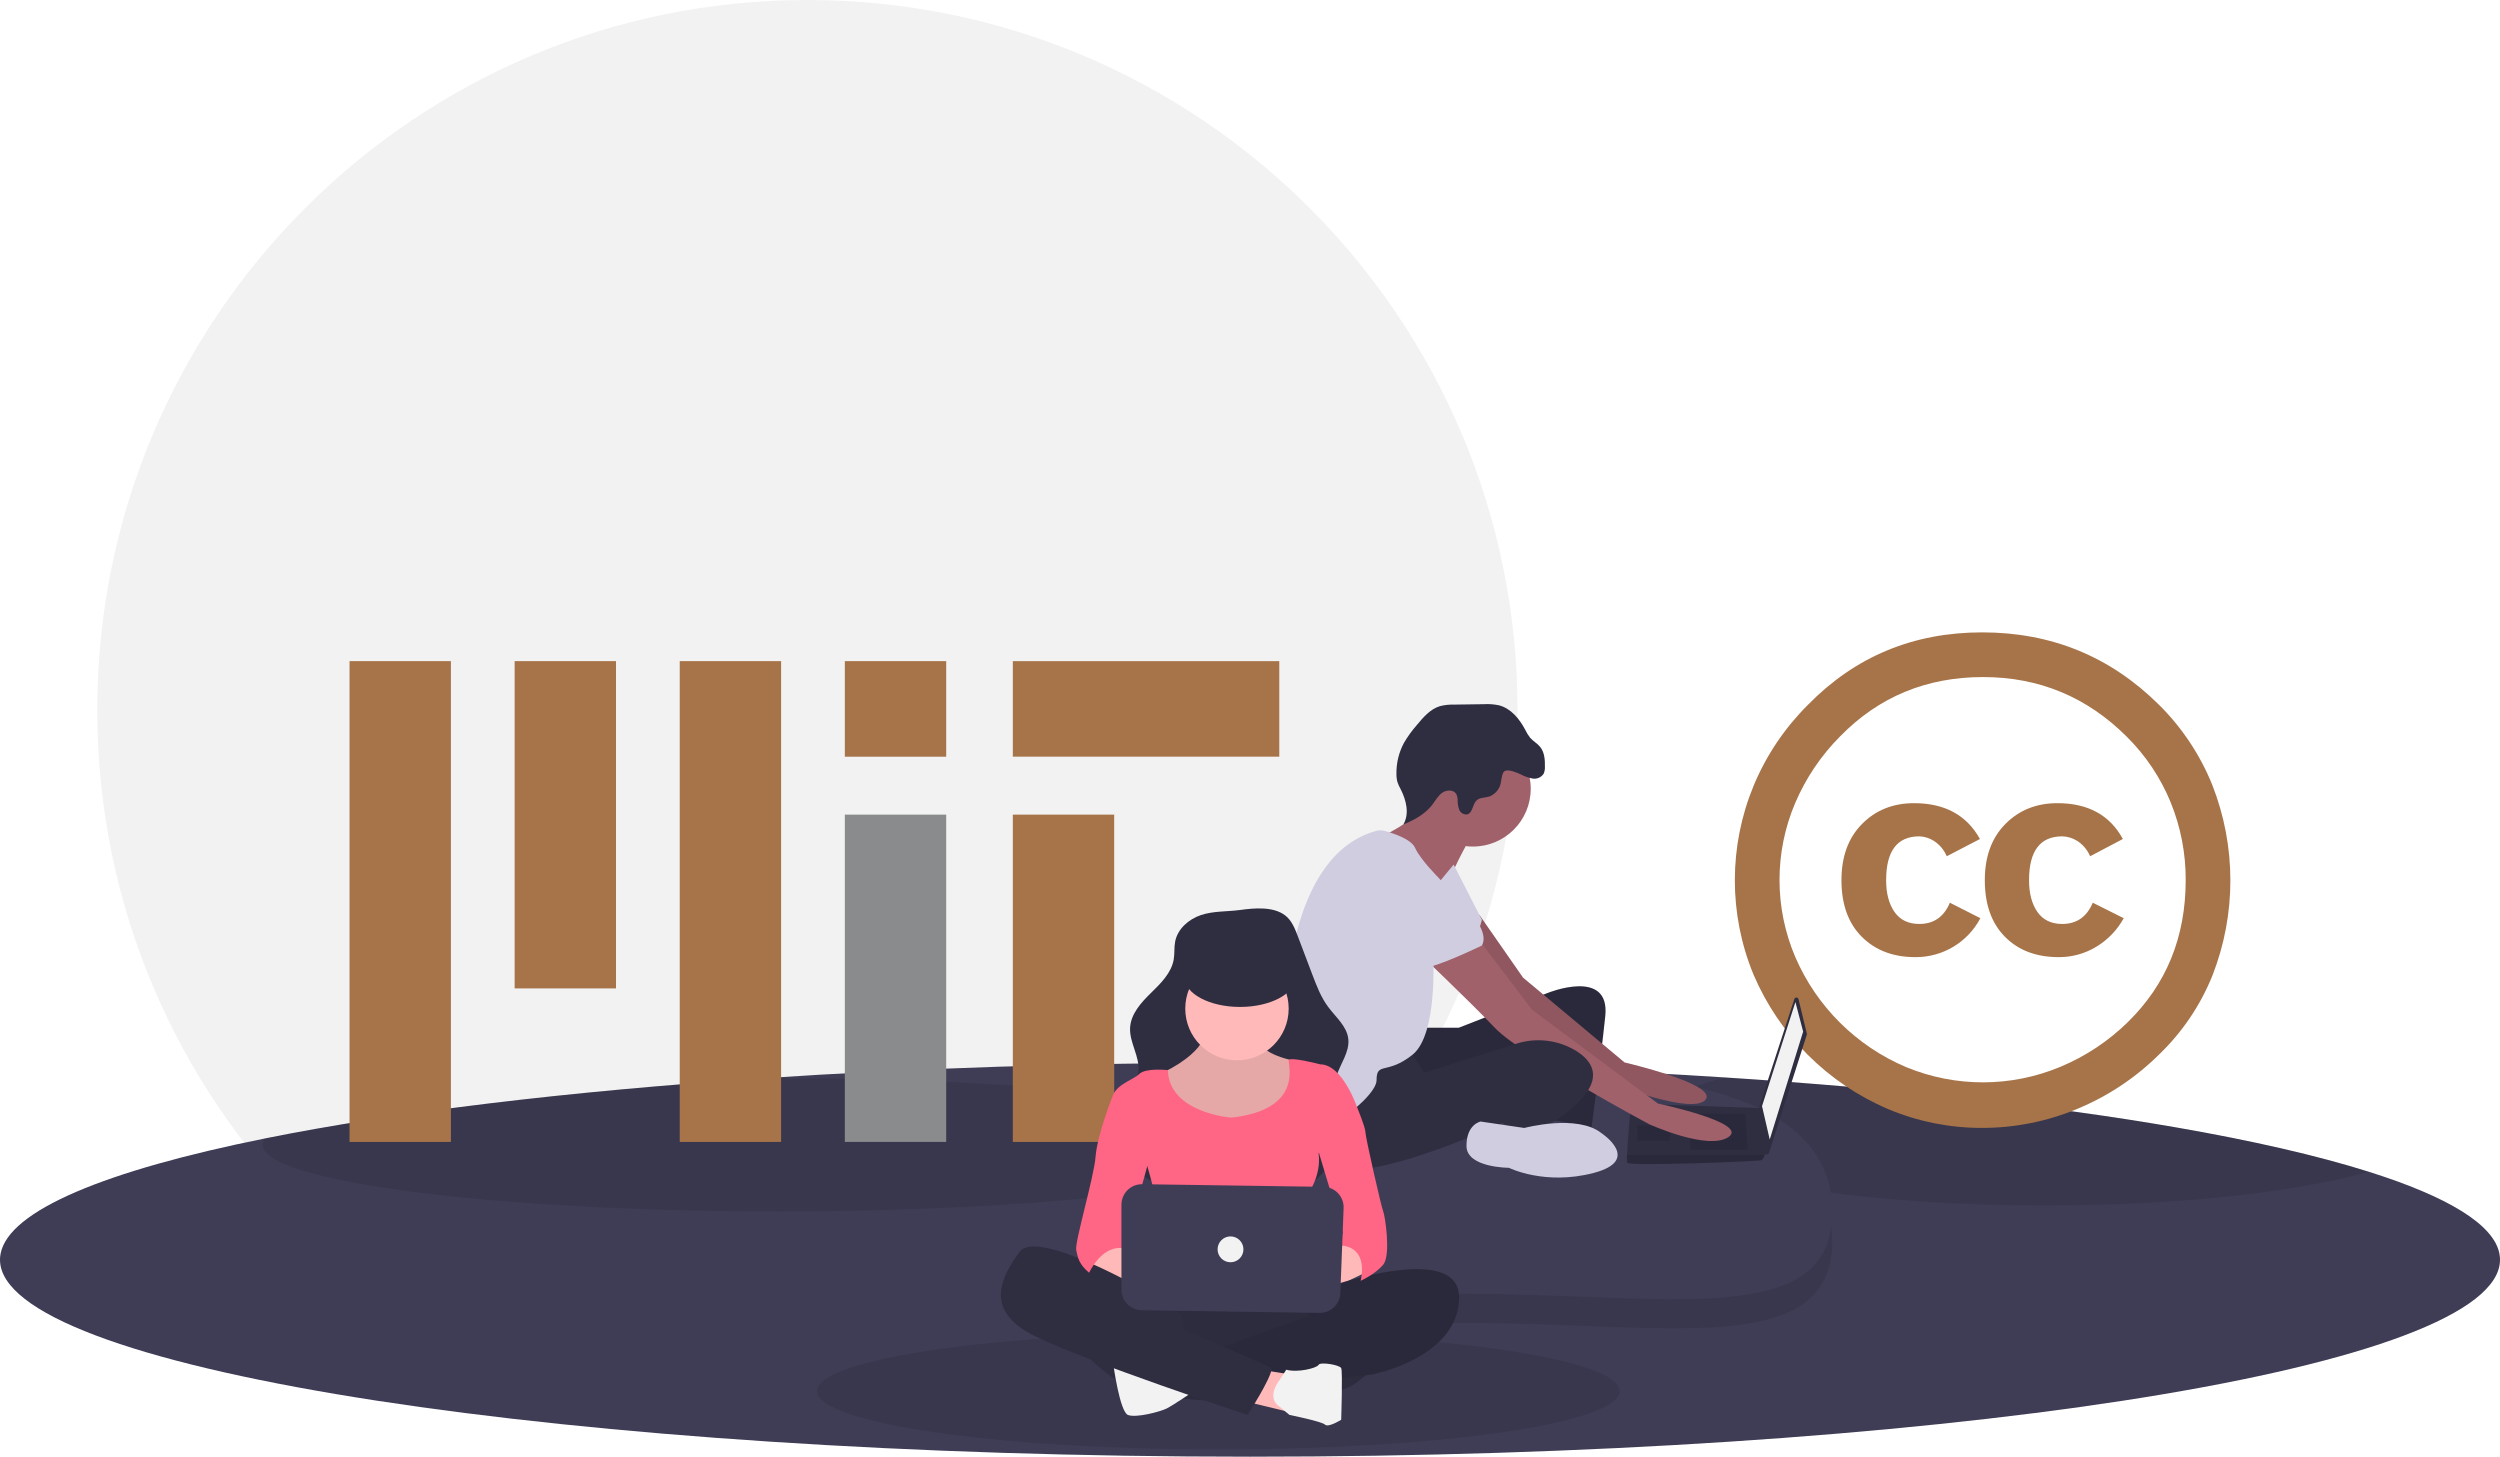
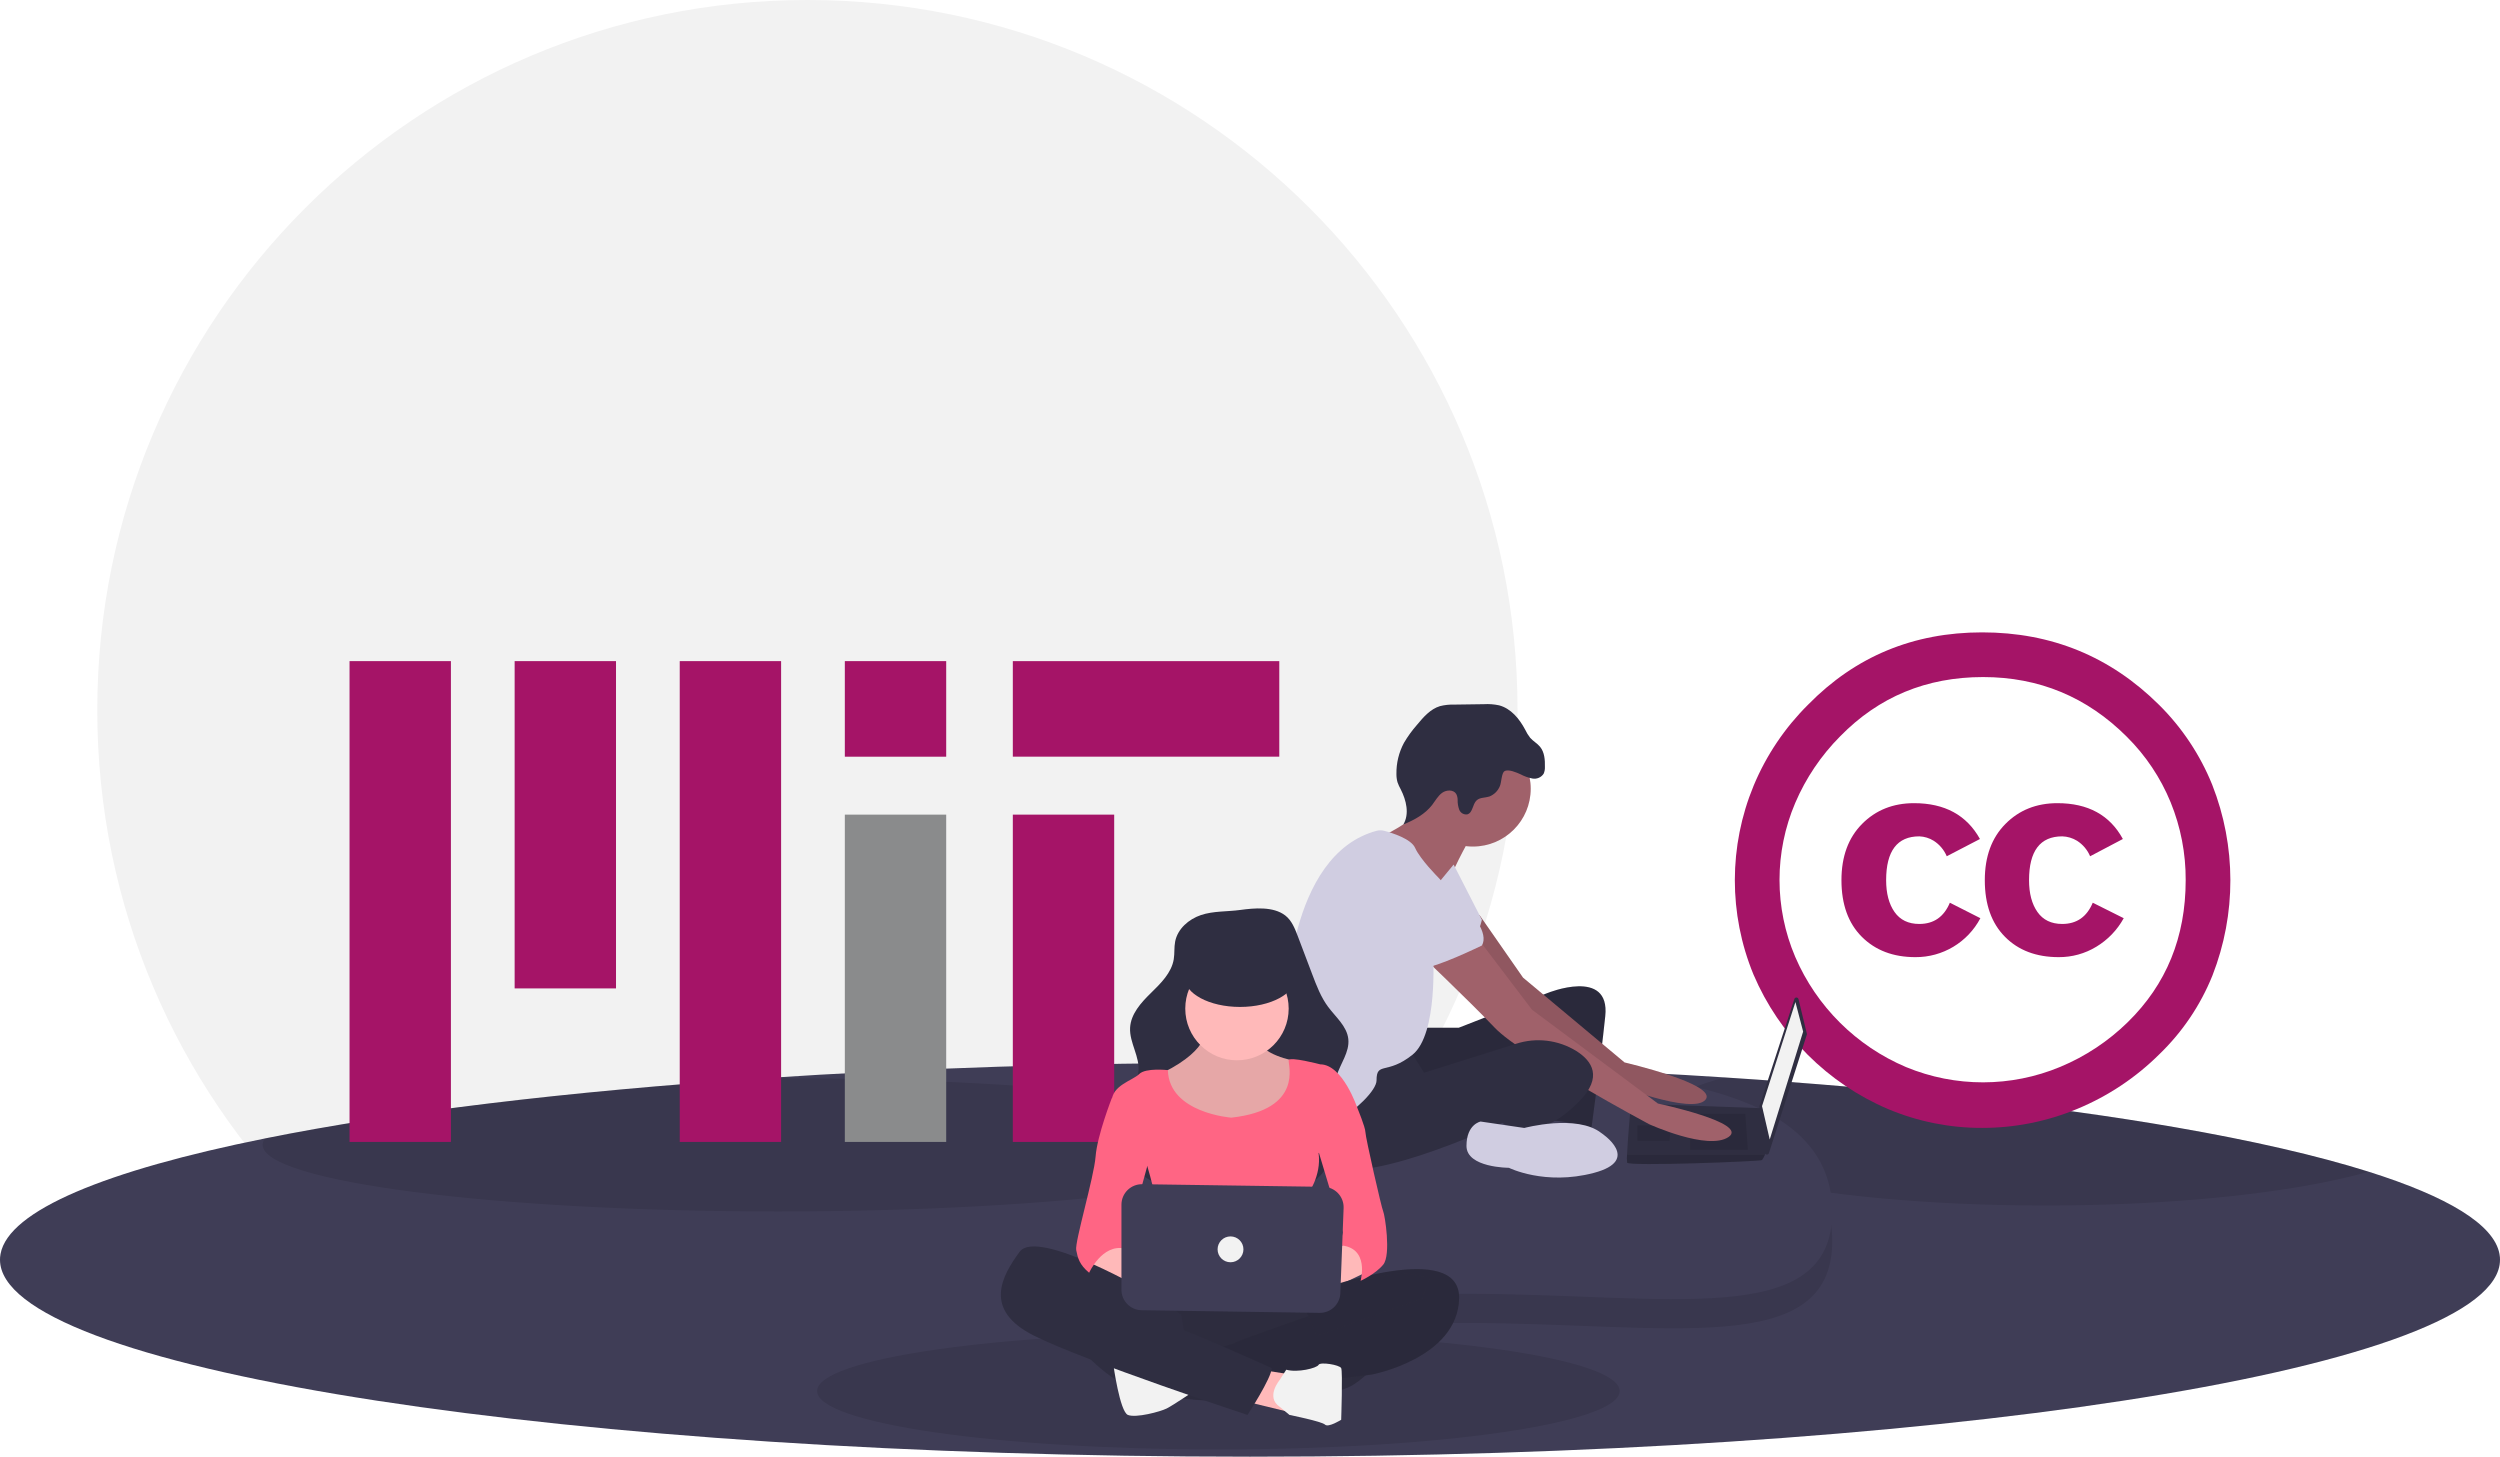
<svg xmlns="http://www.w3.org/2000/svg" data-name="Layer 1" width="1028" height="598.997" viewBox="0 0 1028 598.997">
  <circle cx="332.005" cy="292.004" r="292.004" fill="#f2f2f2" />
  <path d="M1028 517.997a13.69 13.69 0 01-.17 2.12c-7.14 43.76-234.46 78.88-513.83 78.88S7.31 563.877.17 520.117a13.675 13.675 0 01-.17-2.12c0-.2 0-.41.02-.61 0-.11.01-.21.01-.32a.49.49 0 00.01-.12c.04-.45.1-.88.18-1.32 3.26-17.89 43.35-34.33 108.74-47.5 53.48-10.77 123.89-19.36 204.93-24.76 61.5-4.1 129.12-6.37 200.11-6.37 57.12 0 112.06 1.47 163.38 4.17h.02q16.11.855 31.74 1.87c71.33 4.62 134.63 11.69 185.63 20.54 31.37 5.45 58.1 11.58 79.19 18.22h.01c32.46 10.23 51.6 21.7 53.81 33.83.08.44.14.87.18 1.32a.487.487 0 00.01.12c0 .11.01.21.01.32.02.2.02.41.02.61z" fill="#3f3d56" />
  <ellipse cx="501" cy="571.997" rx="165" ry="24" opacity=".1" />
  <path d="M973.96 481.797c-5.77 1.65-12.27 3.18-19.4 4.58-29.36 5.78-69.42 9.33-113.53 9.33-49.28 0-93.45-4.43-123.38-11.44-24.84-5.82-39.88-13.39-39.88-21.7 0-7.3 11.64-14.06 31.37-19.53 71.33 4.62 134.63 11.69 185.63 20.54 31.37 5.45 58.1 11.58 79.19 18.22zM532 470.747c0 15.13-94.92 27.4-212 27.4s-212-12.27-212-27.4a4.372 4.372 0 01.96-2.62c53.48-10.77 123.89-19.36 204.93-24.76q3.045-.015 6.11-.01c117.08 0 212 12.26 212 27.39z" opacity=".1" />
-   <path fill="#a77449" d="M416.472 334.975h41.685v134.584h-41.685zm-136.966-63.124h41.685v197.708h-41.685zm-135.776 0h41.685v197.708H143.73zm67.888 0h41.685v134.584h-41.685zm135.775 0h41.685v39.303h-41.685z" />
+   <path fill="#a51467" d="M416.472 334.975h41.685v134.584h-41.685zm-136.966-63.124h41.685v197.708h-41.685zm-135.776 0h41.685v197.708H143.73zm67.888 0h41.685v134.584h-41.685zm135.775 0h41.685v39.303h-41.685z" />
  <path fill="#8a8b8c" d="M347.393 334.975h41.685v134.584h-41.685z" />
-   <path fill="#a77449" d="M416.472 271.851h109.573v39.303H416.472zm398.59-11.822q42.748 0 72.774 29.84a97.983 97.983 0 0121.832 32.838 107.346 107.346 0 01.095 78.409 93.533 93.533 0 01-21.74 32.294 104.704 104.704 0 01-33.84 22.56 101.425 101.425 0 01-39.115 7.824 99.015 99.015 0 01-38.661-7.734 104.845 104.845 0 01-55.4-55.396 101.764 101.764 0 01.09-77.594 102.307 102.307 0 0122.468-33.386q29.109-29.649 71.497-29.655zm.37 18.377q-34.93 0-58.769 24.38a87.595 87.595 0 00-18.466 27.38 80.789 80.789 0 000 63.312 86.249 86.249 0 0045.577 45.31 82.687 82.687 0 0063.41-.09 87.995 87.995 0 0027.741-18.374q23.831-23.287 23.828-58.405a83.659 83.659 0 00-6.186-32.02 81.465 81.465 0 00-18.002-26.93q-24.576-24.561-59.134-24.563zm-1.277 66.59l-13.65 7.098a14.006 14.006 0 00-5.364-6.368 12.087 12.087 0 00-5.916-1.818q-13.64 0-13.646 18.011 0 8.186 3.454 13.095 3.458 4.915 10.192 4.916 8.916 0 12.557-8.733l12.55 6.368a29.99 29.99 0 01-26.744 16.011q-13.644 0-22.016-8.37-8.367-8.367-8.367-23.284 0-14.556 8.46-23.105 8.457-8.549 21.379-8.552 18.926-.01 27.11 14.732zm58.764 0l-13.464 7.098a13.992 13.992 0 00-5.368-6.368 12.373 12.373 0 00-6.094-1.818q-13.645 0-13.65 18.011 0 8.186 3.458 13.095 3.453 4.915 10.192 4.916 8.907 0 12.547-8.733l12.736 6.368a31.277 31.277 0 01-11.274 11.736 29.398 29.398 0 01-15.464 4.275q-13.831 0-22.1-8.37-8.29-8.367-8.284-23.284 0-14.556 8.463-23.105 8.453-8.549 21.373-8.552 18.922-.01 26.93 14.732z" />
+   <path fill="#a51467" d="M416.472 271.851h109.573v39.303H416.472zm398.59-11.822q42.748 0 72.774 29.84a97.983 97.983 0 0121.832 32.838 107.346 107.346 0 01.095 78.409 93.533 93.533 0 01-21.74 32.294 104.704 104.704 0 01-33.84 22.56 101.425 101.425 0 01-39.115 7.824 99.015 99.015 0 01-38.661-7.734 104.845 104.845 0 01-55.4-55.396 101.764 101.764 0 01.09-77.594 102.307 102.307 0 0122.468-33.386q29.109-29.649 71.497-29.655zm.37 18.377q-34.93 0-58.769 24.38a87.595 87.595 0 00-18.466 27.38 80.789 80.789 0 000 63.312 86.249 86.249 0 0045.577 45.31 82.687 82.687 0 0063.41-.09 87.995 87.995 0 0027.741-18.374q23.831-23.287 23.828-58.405a83.659 83.659 0 00-6.186-32.02 81.465 81.465 0 00-18.002-26.93q-24.576-24.561-59.134-24.563zm-1.277 66.59l-13.65 7.098a14.006 14.006 0 00-5.364-6.368 12.087 12.087 0 00-5.916-1.818q-13.64 0-13.646 18.011 0 8.186 3.454 13.095 3.458 4.915 10.192 4.916 8.916 0 12.557-8.733l12.55 6.368a29.99 29.99 0 01-26.744 16.011q-13.644 0-22.016-8.37-8.367-8.367-8.367-23.284 0-14.556 8.46-23.105 8.457-8.549 21.379-8.552 18.926-.01 27.11 14.732zm58.764 0l-13.464 7.098a13.992 13.992 0 00-5.368-6.368 12.373 12.373 0 00-6.094-1.818q-13.645 0-13.65 18.011 0 8.186 3.458 13.095 3.453 4.915 10.192 4.916 8.907 0 12.547-8.733l12.736 6.368a31.277 31.277 0 01-11.274 11.736 29.398 29.398 0 01-15.464 4.275q-13.831 0-22.1-8.37-8.29-8.367-8.284-23.284 0-14.556 8.463-23.105 8.453-8.549 21.373-8.552 18.922-.01 26.93 14.732z" />
  <path d="M753.417 510.336c0 48.737-67.934 33.662-151.113 33.662S452.2 559.073 452.2 510.336s67.925-59.338 151.104-59.338 150.113 10.6 150.113 59.338z" opacity=".1" />
  <path d="M753.417 498.336c0 48.737-67.934 33.662-151.113 33.662S452.2 547.073 452.2 498.336s67.925-59.338 151.104-59.338 150.113 10.6 150.113 59.338z" fill="#3f3d56" />
  <path d="M739.542 410.842l3.433 14.164a.885.885 0 01-.017.478l-15.576 48.673a.885.885 0 01-1.721-.17l-2.155-18.961a.885.885 0 01.038-.374l14.297-43.876a.885.885 0 011.7.066z" fill="#2f2e41" />
  <path fill="#f2f2f2" d="M738.278 412.038l3.171 12.152-13.738 44.382-3.17-13.737 13.737-42.797z" />
  <path d="M669.064 478.083c.528 1.585 54.949-.529 55.477-1.057a11.469 11.469 0 001.163-2.114c.496-1.056.95-2.113.95-2.113l-2.113-17.108-53.892-1.913s-1.347 14.498-1.622 21.134a15.853 15.853 0 00.037 3.17z" fill="#2f2e41" />
  <path opacity=".1" d="M717.673 458.005l1.056 14.794h-23.776v-14.794h22.72zm-30.645 4.755l.142-.028-.67 6.368h-13.209v-6.34h13.737zm-17.964 15.323c.528 1.585 54.949-.529 55.477-1.057a11.469 11.469 0 001.163-2.114h-56.677a15.853 15.853 0 00.037 3.17z" />
  <path d="M585.055 422.605h14.794l36.457-14.265s25.89-10.568 23.776 9.51-5.812 47.024-5.812 47.024-11.624-5.284-17.964-3.699-2.114-32.23-2.114-32.23-51.778 24.833-56.534 21.663-5.811-25.361-5.811-25.361z" fill="#2f2e41" />
  <path d="M585.055 422.605h14.794l36.457-14.265s25.89-10.568 23.776 9.51-5.812 47.024-5.812 47.024-11.624-5.284-17.964-3.699-2.114-32.23-2.114-32.23-51.778 24.833-56.534 21.663-5.811-25.361-5.811-25.361z" opacity=".1" />
  <path d="M608.363 376.276l17.904 25.723 41.74 34.872s38.57 8.982 33.287 15.322-37.514-6.34-37.514-6.34-48.08-34.872-49.665-37.513-19.02-27.475-19.02-27.475z" fill="#a0616a" />
  <path d="M608.363 376.276l17.904 25.723 41.74 34.872s38.57 8.982 33.287 15.322-37.514-6.34-37.514-6.34-48.08-34.872-49.665-37.513-19.02-27.475-19.02-27.475z" opacity=".1" />
  <circle cx="605.661" cy="324.331" r="23.776" fill="#a0616a" />
  <path d="M604.076 345.465s-7.925 13.738-9.51 21.135-23.776-14.794-23.776-14.794l-2.906-7.662s20.87-9.774 19.285-17.7 16.907 19.021 16.907 19.021z" fill="#a0616a" />
  <path d="M597.736 355.504l11.624 22.72s-2.642 11.095-6.869 12.152-22.19-13.738-22.19-13.738z" fill="#d0cde1" />
  <path d="M608.303 386.677l21.663 28.531 51.778 38.57s37.514 7.925 29.06 13.737-32.758-5.283-32.758-5.283-52.307-28.003-63.403-39.627-31.701-31.173-31.701-31.173z" fill="#a0616a" />
  <path d="M579.244 431.059l6.34 10.039 37.84-11.905a29.751 29.751 0 0124.77 2.989c6.604 4.16 10.831 10.765 1.32 20.54-19.02 19.549-31.7 8.981-31.7 8.981s-63.932 30.117-74.499 15.323-11.095-22.191-11.095-22.191 40.683-25.361 47.024-23.776z" fill="#2f2e41" />
  <path d="M658.497 465.93s16.907 11.096-3.17 16.38-34.872-2.114-34.872-2.114-17.436 0-17.436-8.982 5.812-10.039 5.812-10.039l17.964 2.642s21.663-5.812 31.702 2.113z" fill="#d0cde1" />
  <path d="M625.166 318.35a17.728 17.728 0 004.982 1.785 4.548 4.548 0 004.596-1.97 6.18 6.18 0 00.522-2.794c.063-2.902-.147-6.038-1.985-8.283-1.17-1.43-2.878-2.33-4.09-3.724a17.598 17.598 0 01-2.067-3.378c-2.355-4.424-5.843-8.676-10.69-9.951a23.183 23.183 0 00-6.24-.477l-12.206.172a21.25 21.25 0 00-5.872.632c-3.93 1.188-6.79 4.492-9.41 7.651a47.851 47.851 0 00-5.396 7.448 26.133 26.133 0 00-3.098 12.804 11.98 11.98 0 00.44 3.388 18.801 18.801 0 001.33 2.925c2.29 4.496 3.649 10.112 1.071 14.45 4.478-1.83 8.909-4.228 11.863-8.059 1.322-1.714 2.358-3.72 4.12-4.977s4.63-1.367 5.76.479a5.163 5.163 0 01.582 2.418 11.084 11.084 0 00.668 4.081 3.058 3.058 0 003.322 1.896c2.3-.648 2.08-4.179 3.852-5.782 1.346-1.218 3.422-.986 5.15-1.538a7.643 7.643 0 004.387-4.321c.655-1.468.645-5.31 1.884-6.105 1.553-.997 5.085.588 6.525 1.23z" fill="#2f2e41" />
  <path d="M565.996 341.638a6.27 6.27 0 013.264.008c3.392.911 10.995 3.321 12.625 6.99 2.114 4.755 9.51 12.152 9.51 12.152s10.04 10.038 7.926 16.907-10.039 14.794-10.039 14.794 2.114 32.758-8.453 41.212-14.794 2.642-14.794 10.567-32.758 32.758-39.099 17.436c0 0 3.17-28.532 2.114-38.57-1.042-9.894.483-71.624 36.946-81.496z" fill="#d0cde1" />
  <path d="M582.942 354.976s32.23 23.776 26.418 33.814c0 0-19.55 9.51-23.776 8.982s-20.606-19.02-24.833-20.605-6.34-30.117 22.191-22.191z" fill="#d0cde1" />
  <path d="M493.81 376.281c-5.012 1.693-9.553 5.653-10.58 10.843-.476 2.406-.184 4.907-.584 7.327-.929 5.611-5.334 9.897-9.397 13.878s-8.258 8.606-8.555 14.286c-.324 6.22 4.187 12.047 3.406 18.226-.907 7.18-8.49 11.831-10.364 18.82-1.251 4.667.282 9.695 2.806 13.815 4.808 7.853 13.028 13.184 21.78 16.041s18.076 3.46 27.283 3.556c11.21.117 23.383-.845 31.806-8.244a25.48 25.48 0 008.459-16.588c.8-8.571-2.777-17.427-.31-25.674 1.553-5.19 5.447-9.93 4.866-15.316-.568-5.266-5.168-8.999-8.323-13.253-2.946-3.972-4.734-8.663-6.486-13.288l-5.995-15.824c-1.178-3.11-2.472-6.382-5.098-8.424-4.917-3.822-12.823-3.07-18.572-2.283-5.333.732-11.012.37-16.141 2.102z" fill="#2f2e41" />
  <path d="M495.688 422.376s2.658 8.637-17.274 18.603 1.994 20.595 1.994 20.595l23.252 5.315s23.918-3.322 26.575-7.308 7.308-17.274 5.98-19.267a31.061 31.061 0 00-3.322-3.986s-15.945-2.658-15.28-9.966-21.925-3.986-21.925-3.986z" fill="#ffb9b9" />
  <path d="M495.688 422.376s2.658 8.637-17.274 18.603 1.994 20.595 1.994 20.595l23.252 5.315s23.918-3.322 26.575-7.308 7.308-17.274 5.98-19.267a31.061 31.061 0 00-3.322-3.986s-15.945-2.658-15.28-9.966-21.925-3.986-21.925-3.986z" opacity=".1" />
  <circle cx="508.643" cy="414.736" r="21.26" fill="#ffb9b9" />
  <path d="M506.318 459.58s-25.604-1.872-26.09-19.538c0 0-9.122-1.057-11.78 1.6s-11.293 4.651-11.293 11.295 14.616 26.575 14.616 26.575 7.972 26.575 4.65 31.225-3.986 16.61-3.986 16.61 33.219-2.658 38.534 0 26.574 2.657 27.903 0-1.329-35.876-1.329-35.876 5.98-7.973 4.651-17.274l15.945-18.602s-5.98-17.938-15.28-17.938c0 0-12.624-3.322-12.956-1.661s6.312 20.263-23.585 23.585z" fill="#ff6584" />
  <path d="M446.525 518.045s5.979 9.302 21.26 11.295 17.938-3.322 16.609-4.65-17.274-7.309-17.274-7.309l-9.301-7.308zm108.956-7.972l-17.273 9.966s-22.589-1.33-13.952 5.315 24.582 3.986 24.582 3.986l15.28-7.308z" fill="#ffb9b9" />
  <path d="M469.113 527.347s-15.945 39.197 3.322 45.177 72.416 4.65 84.375-3.322 15.28-18.602 13.288-21.924-15.281-12.623-24.582-13.288-76.403-6.643-76.403-6.643z" fill="#2f2e41" />
  <path d="M469.113 527.347s-15.945 39.197 3.322 45.177 72.416 4.65 84.375-3.322 15.28-18.602 13.288-21.924-15.281-12.623-24.582-13.288-76.403-6.643-76.403-6.643z" opacity=".05" />
  <path d="M544.378 529.782s56.28-20.373 55.616 4.208-35.876 31.226-35.876 31.226l-10.63 1.328-58.464 1.994s1.993-10.63-2.658-11.96c0 0 15.28-3.985 15.945-4.65s38.534-13.951 41.191-14.616 10.63-5.98 16.61-5.315c0 0 6.643-5.315 13.951-3.986l-20.595 1.329z" fill="#2f2e41" />
  <path d="M544.378 529.782s56.28-20.373 55.616 4.208-35.876 31.226-35.876 31.226l-10.63 1.328-58.464 1.994s1.993-10.63-2.658-11.96c0 0 15.28-3.985 15.945-4.65s38.534-13.951 41.191-14.616 10.63-5.98 16.61-5.315c0 0 6.643-5.315 13.951-3.986l-20.595 1.329z" opacity=".1" />
  <path fill="#2f2e41" d="M534.434 533.081l7.096 16.19 43.184-15.281 3.322-8.636-11.295-1.994-22.706 3.987-9.848 2.657-9.753 3.077z" />
  <path opacity=".1" d="M534.434 533.081l7.096 16.19 43.184-15.281 3.322-8.636-11.295-1.994-22.706 3.987-9.848 2.657-9.753 3.077z" />
  <path d="M442.538 552.593s12.623 15.945 27.24 19.93 22.588-1.328 22.588-1.328l-4.65-18.602-1.993-11.959-8.637-5.98-17.274-7.972-20.595-6.643s-8.637-1.33-8.637 0 7.972 21.26 7.972 21.26z" fill="#2f2e41" />
  <path d="M457.819 561.23s2.657 19.266 5.98 20.595 13.287-1.329 15.944-2.657 11.69-7.46 11.69-7.46-31.62-11.807-33.614-10.478z" fill="#f2f2f2" />
  <path fill="#ffb9b9" d="M518.277 563.223l12.623 1.993-1.329 15.28-17.607-4.276 6.313-12.997z" />
  <path d="M526.186 567.475s-5.916 7.042.063 11.028l3.986 3.322s13.288 2.657 14.616 3.986 6.644-1.993 6.644-1.993.665-19.931 0-21.26-8.637-2.657-9.301-1.328-8.637 3.321-13.287 1.993z" fill="#f2f2f2" />
  <path d="M473.1 531.997s-46.506-27.239-53.815-17.273-15.28 23.917 5.98 34.547 87.697 32.554 87.697 32.554 9.965-15.28 9.965-19.267c0 0-35.211-15.945-41.19-17.273s-29.897-16.61-33.22-17.938-7.972-5.315-7.972-5.315z" fill="#2f2e41" />
  <path d="M459.812 449.615l-2.657 1.993s-5.98 15.281-6.644 23.918-8.637 35.211-7.973 38.533 1.33 5.98 5.315 9.301c0 0 5.315-11.958 14.617-9.965l11.294-41.191zm93.012 0l5.315 5.98s3.322 7.972 3.322 9.965 6.643 31.226 7.308 32.554 3.322 17.938 0 21.925-9.301 6.643-9.301 6.643 3.986-13.952-8.637-14.616l1.329-5.315-11.96-39.862z" fill="#ff6584" />
  <path d="M461.14 495.356v34.995a8.413 8.413 0 008.29 8.413l73.185 1.084a8.413 8.413 0 008.532-8.09l1.346-34.998a8.413 8.413 0 00-8.286-8.736l-74.53-1.08a8.413 8.413 0 00-8.536 8.412z" fill="#3f3d56" />
  <ellipse cx="509.89" cy="401.732" rx="22.884" ry="12.322" fill="#2f2e41" />
  <circle cx="505.986" cy="513.727" r="5.315" fill="#f2f2f2" />
</svg>
